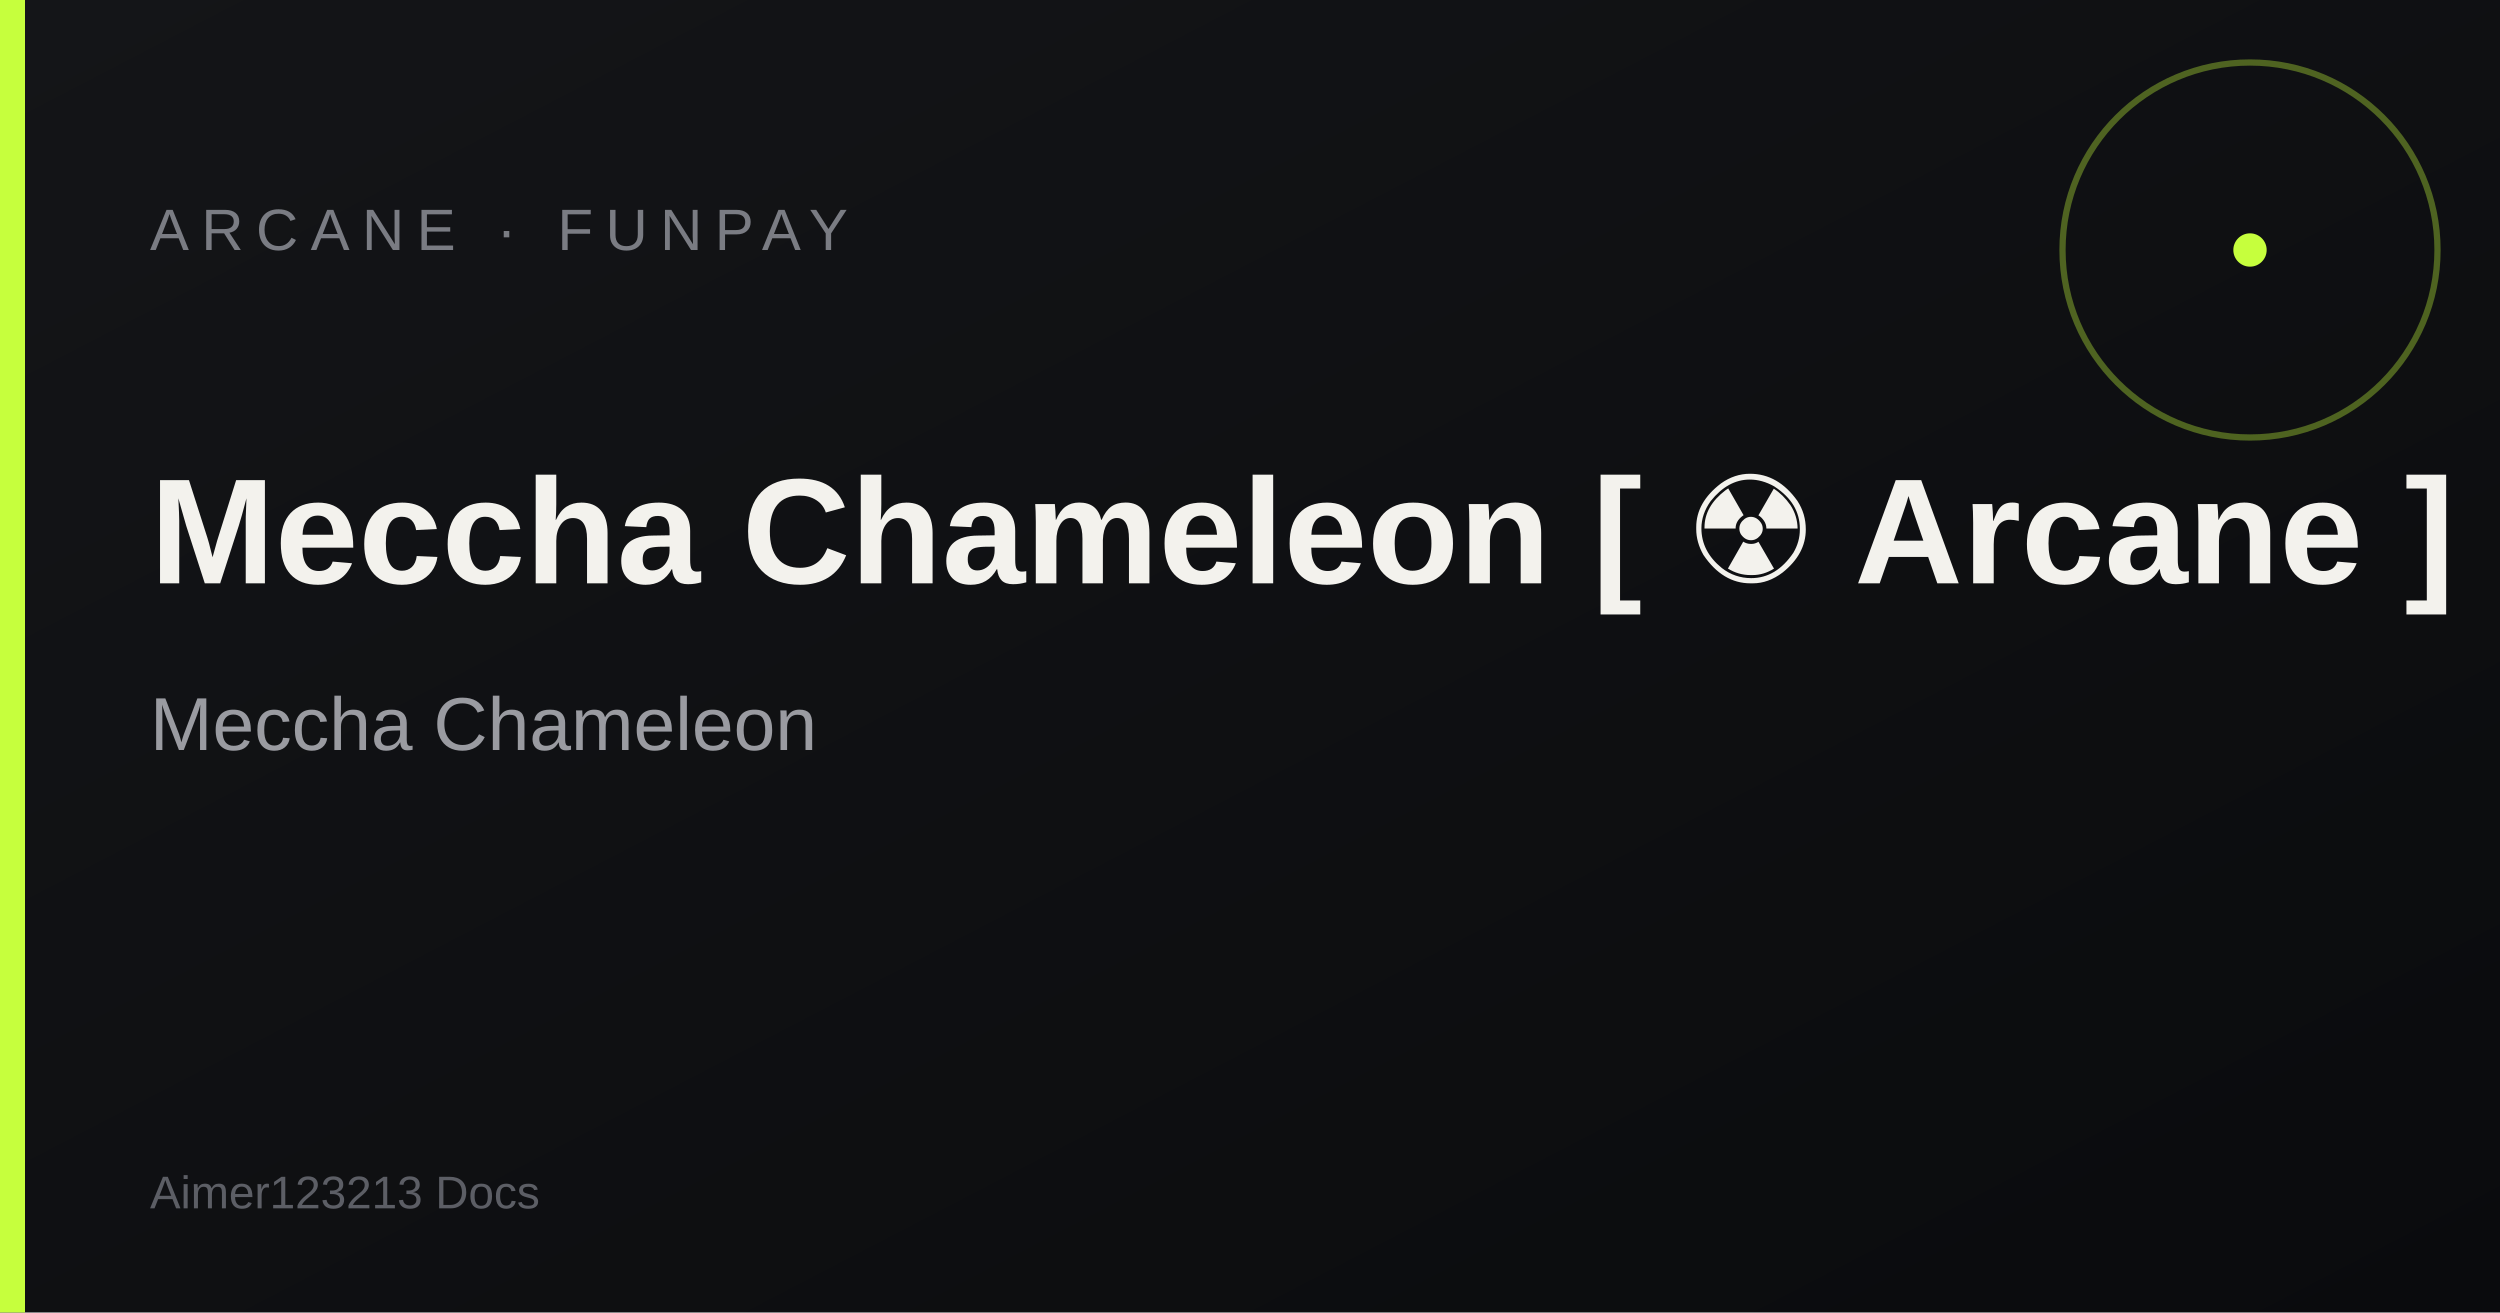
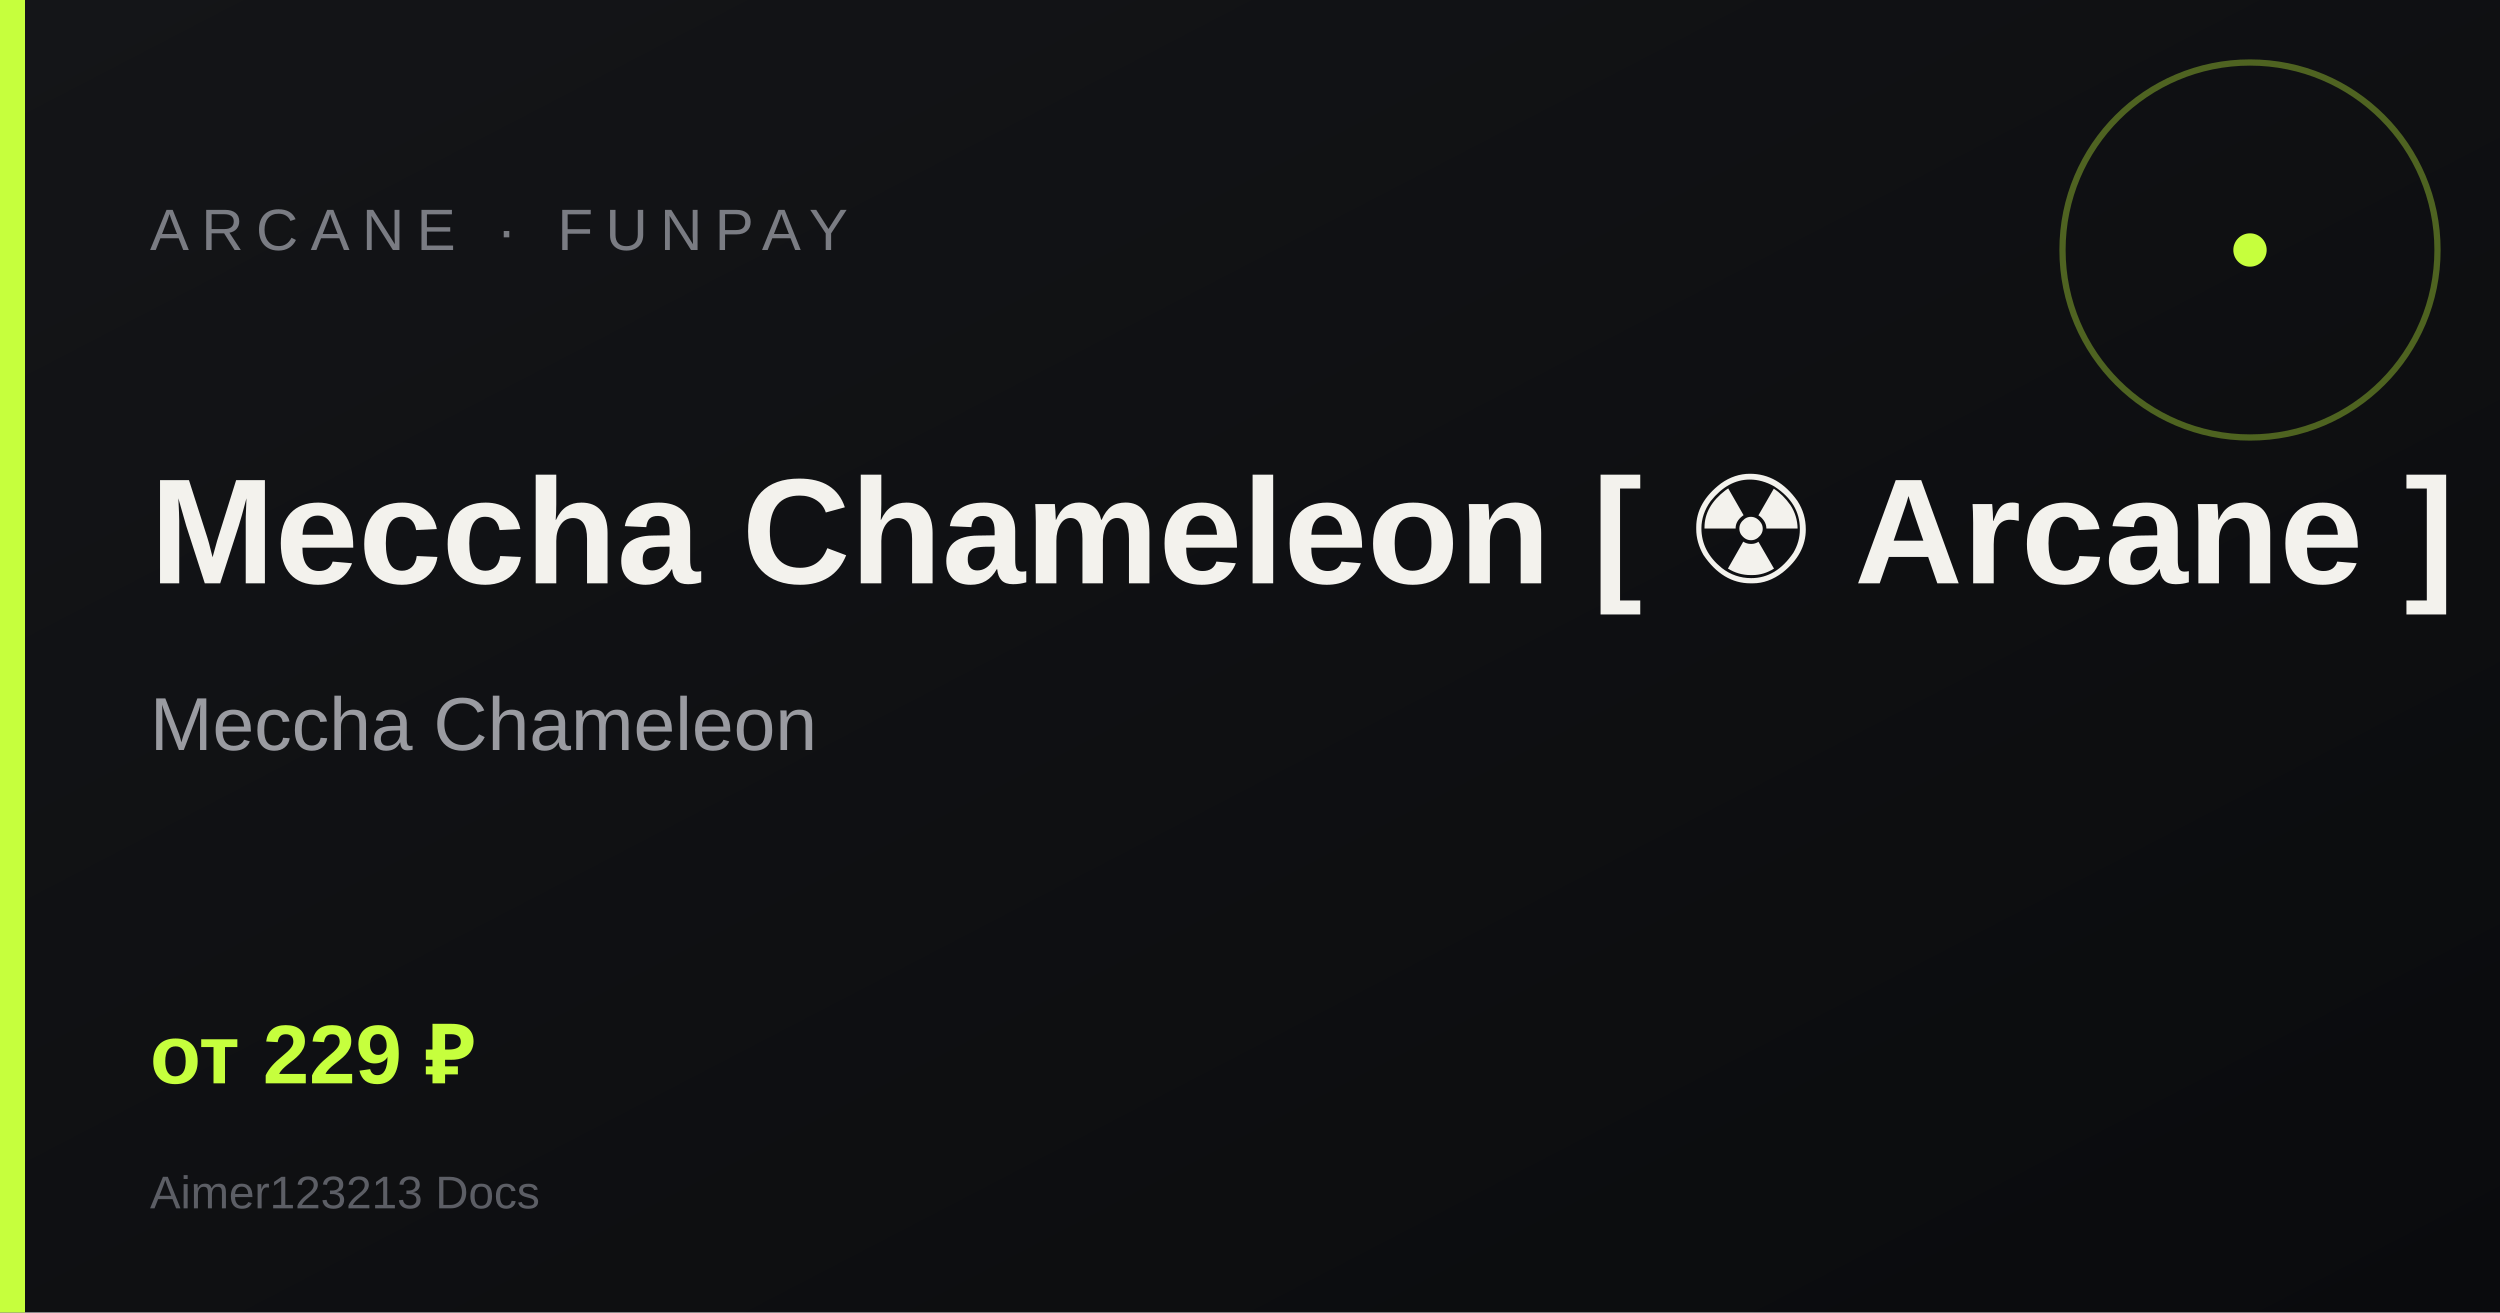
<svg xmlns="http://www.w3.org/2000/svg" width="1200" height="630" viewBox="0 0 1200 630">
  <defs>
    <linearGradient id="g" x1="0" y1="0" x2="1" y2="1">
      <stop offset="0%" stop-color="#141518" />
      <stop offset="100%" stop-color="#0a0b0d" />
    </linearGradient>
  </defs>
  <rect width="1200" height="630" fill="url(#g)" />
  <rect x="0" y="0" width="12" height="630" fill="#c6ff3d" />
  <circle cx="1080" cy="120" r="90" fill="none" stroke="#c6ff3d" stroke-width="3" opacity=".35" />
  <circle cx="1080" cy="120" r="8" fill="#c6ff3d" />
  <text x="72" y="120" fill="#7a7c83" font-family="Arial, sans-serif" font-size="28" letter-spacing="6">ARCANE · FUNPAY</text>
  <text x="72" y="280" fill="#f3f2ed" font-family="Arial, sans-serif" font-size="72" font-weight="700">Meccha Chameleon [ ☢ Arcane ]</text>
  <text x="72" y="360" fill="#9a9ba1" font-family="Arial, sans-serif" font-size="36">Meccha Chameleon</text>
-   <text x="72" y="520" fill="#c6ff3d" font-family="Arial, sans-serif" font-size="40" font-weight="700" />
+   <text x="72" y="520" fill="#c6ff3d" font-family="Arial, sans-serif" font-size="40" font-weight="700">от 229 ₽</text>
  <text x="72" y="580" fill="#5c5e65" font-family="Arial, sans-serif" font-size="22">Aimer123213 Docs</text>
</svg>
